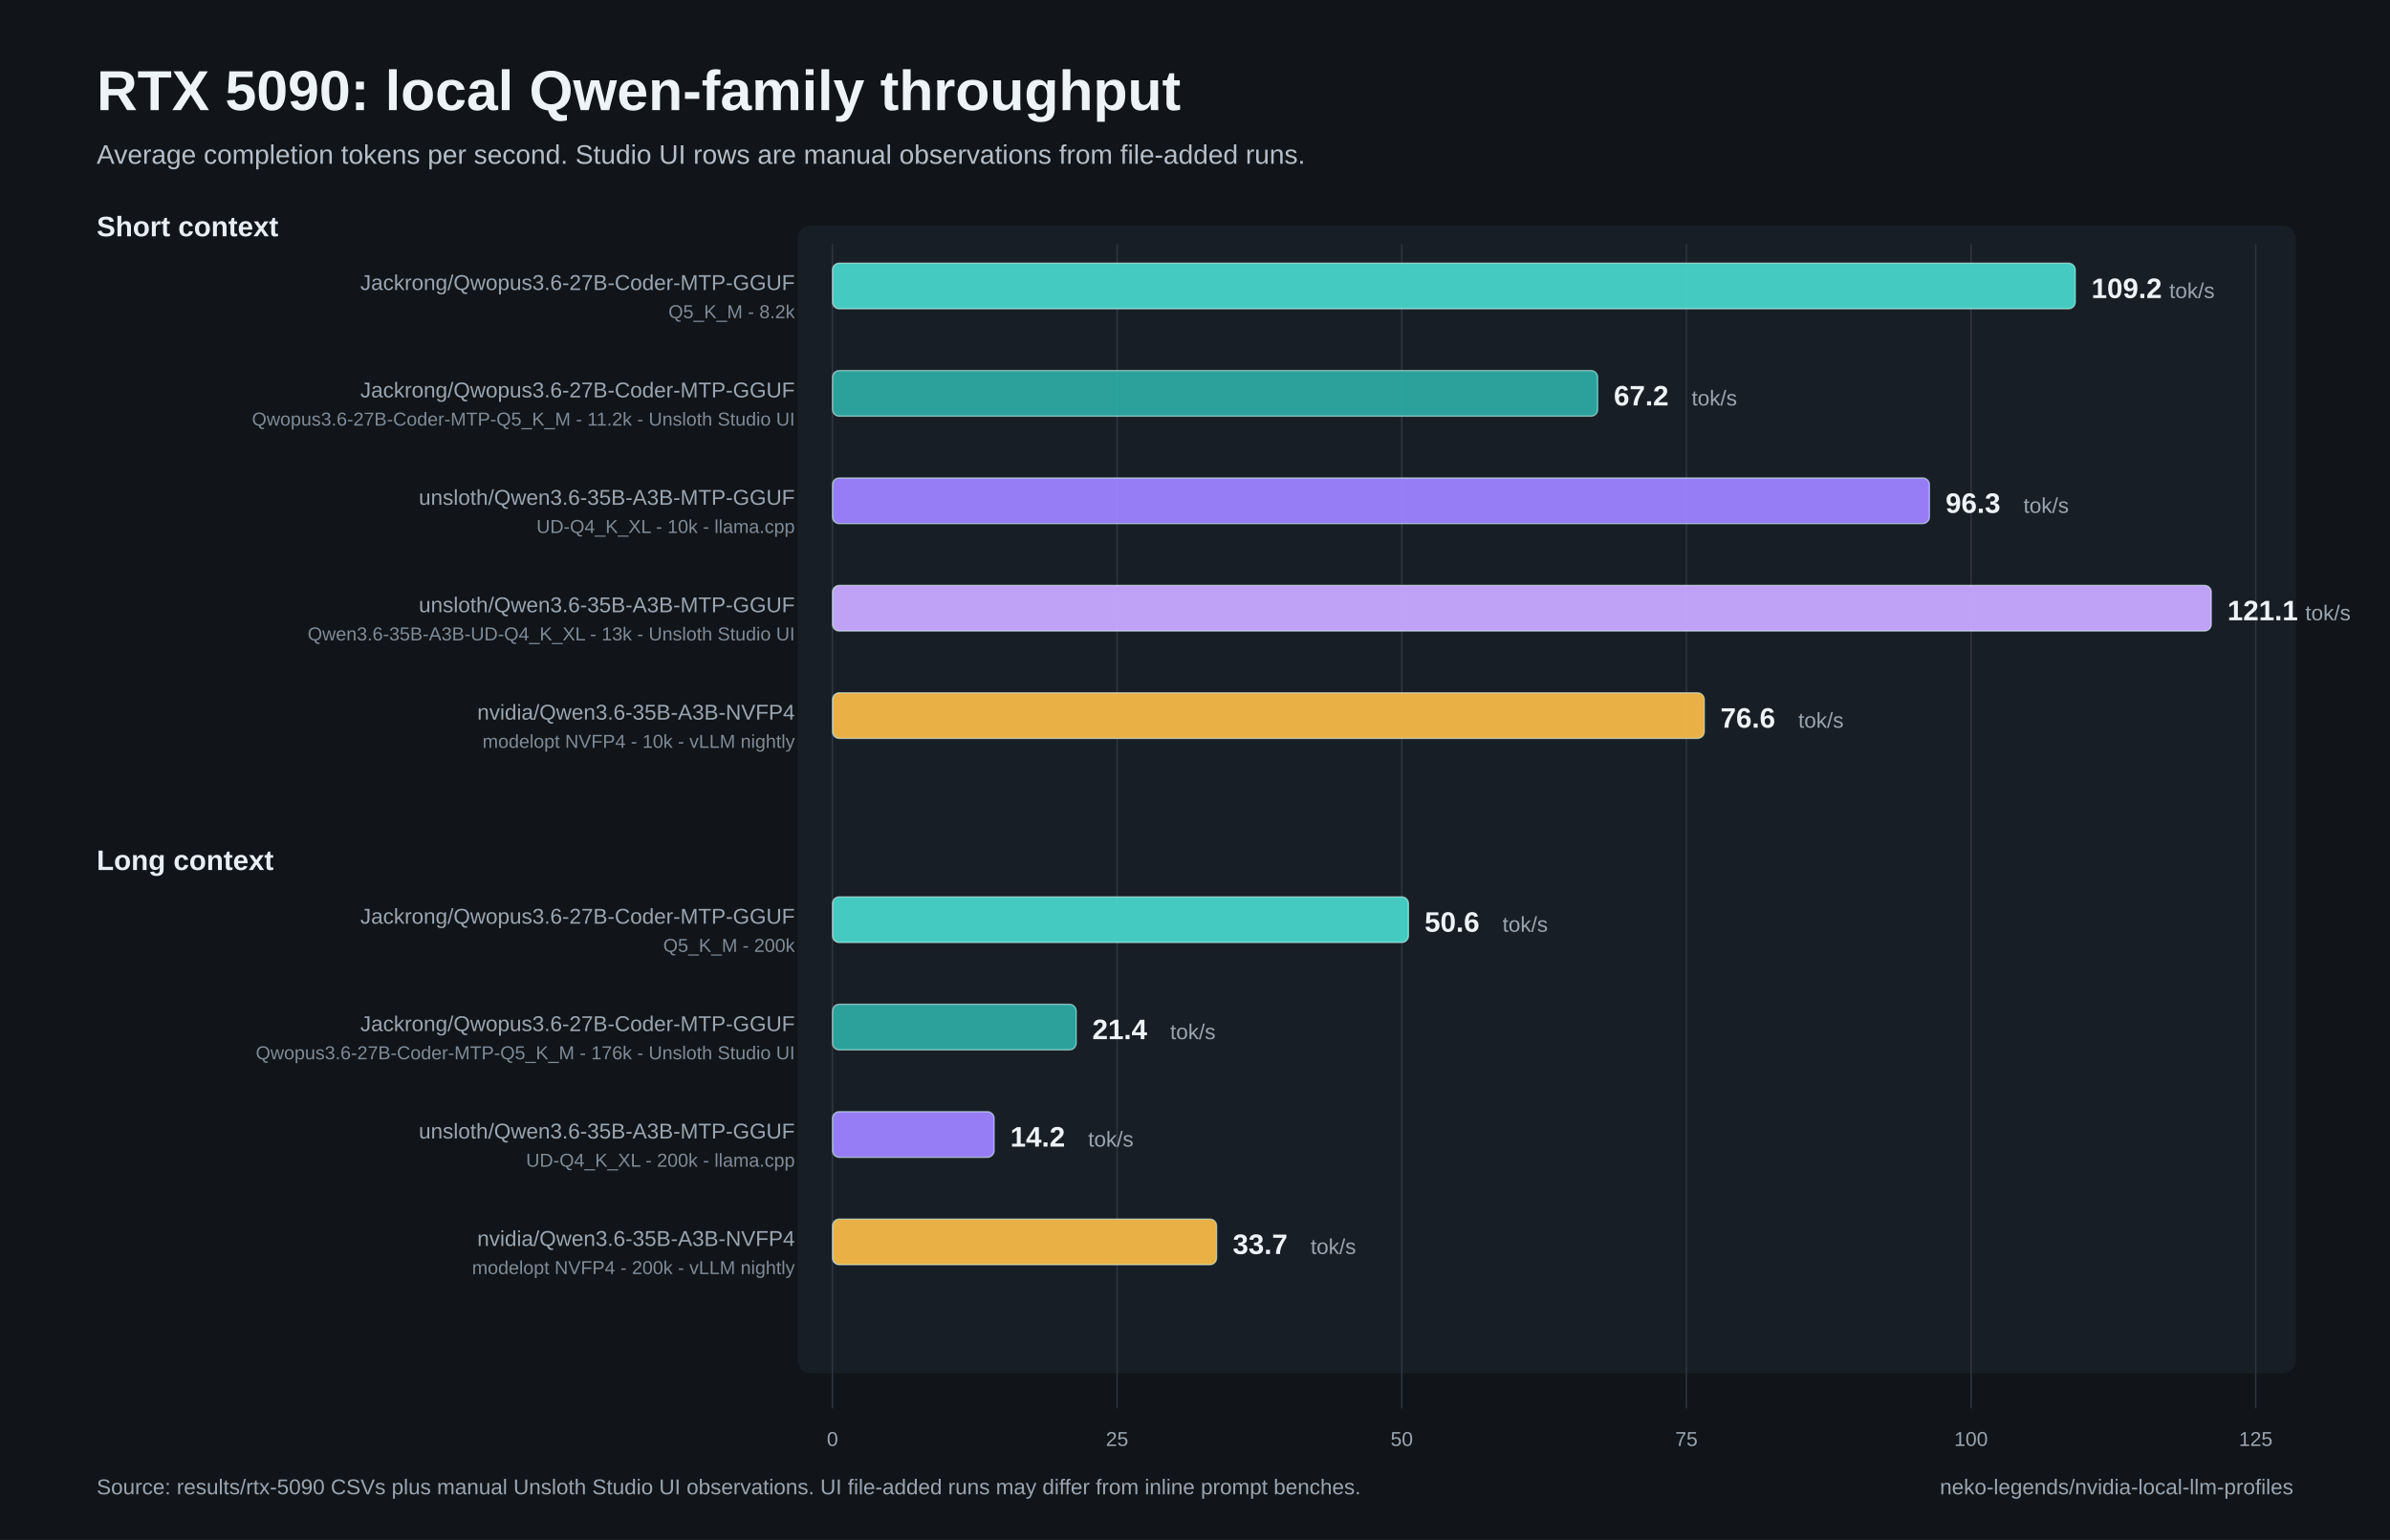
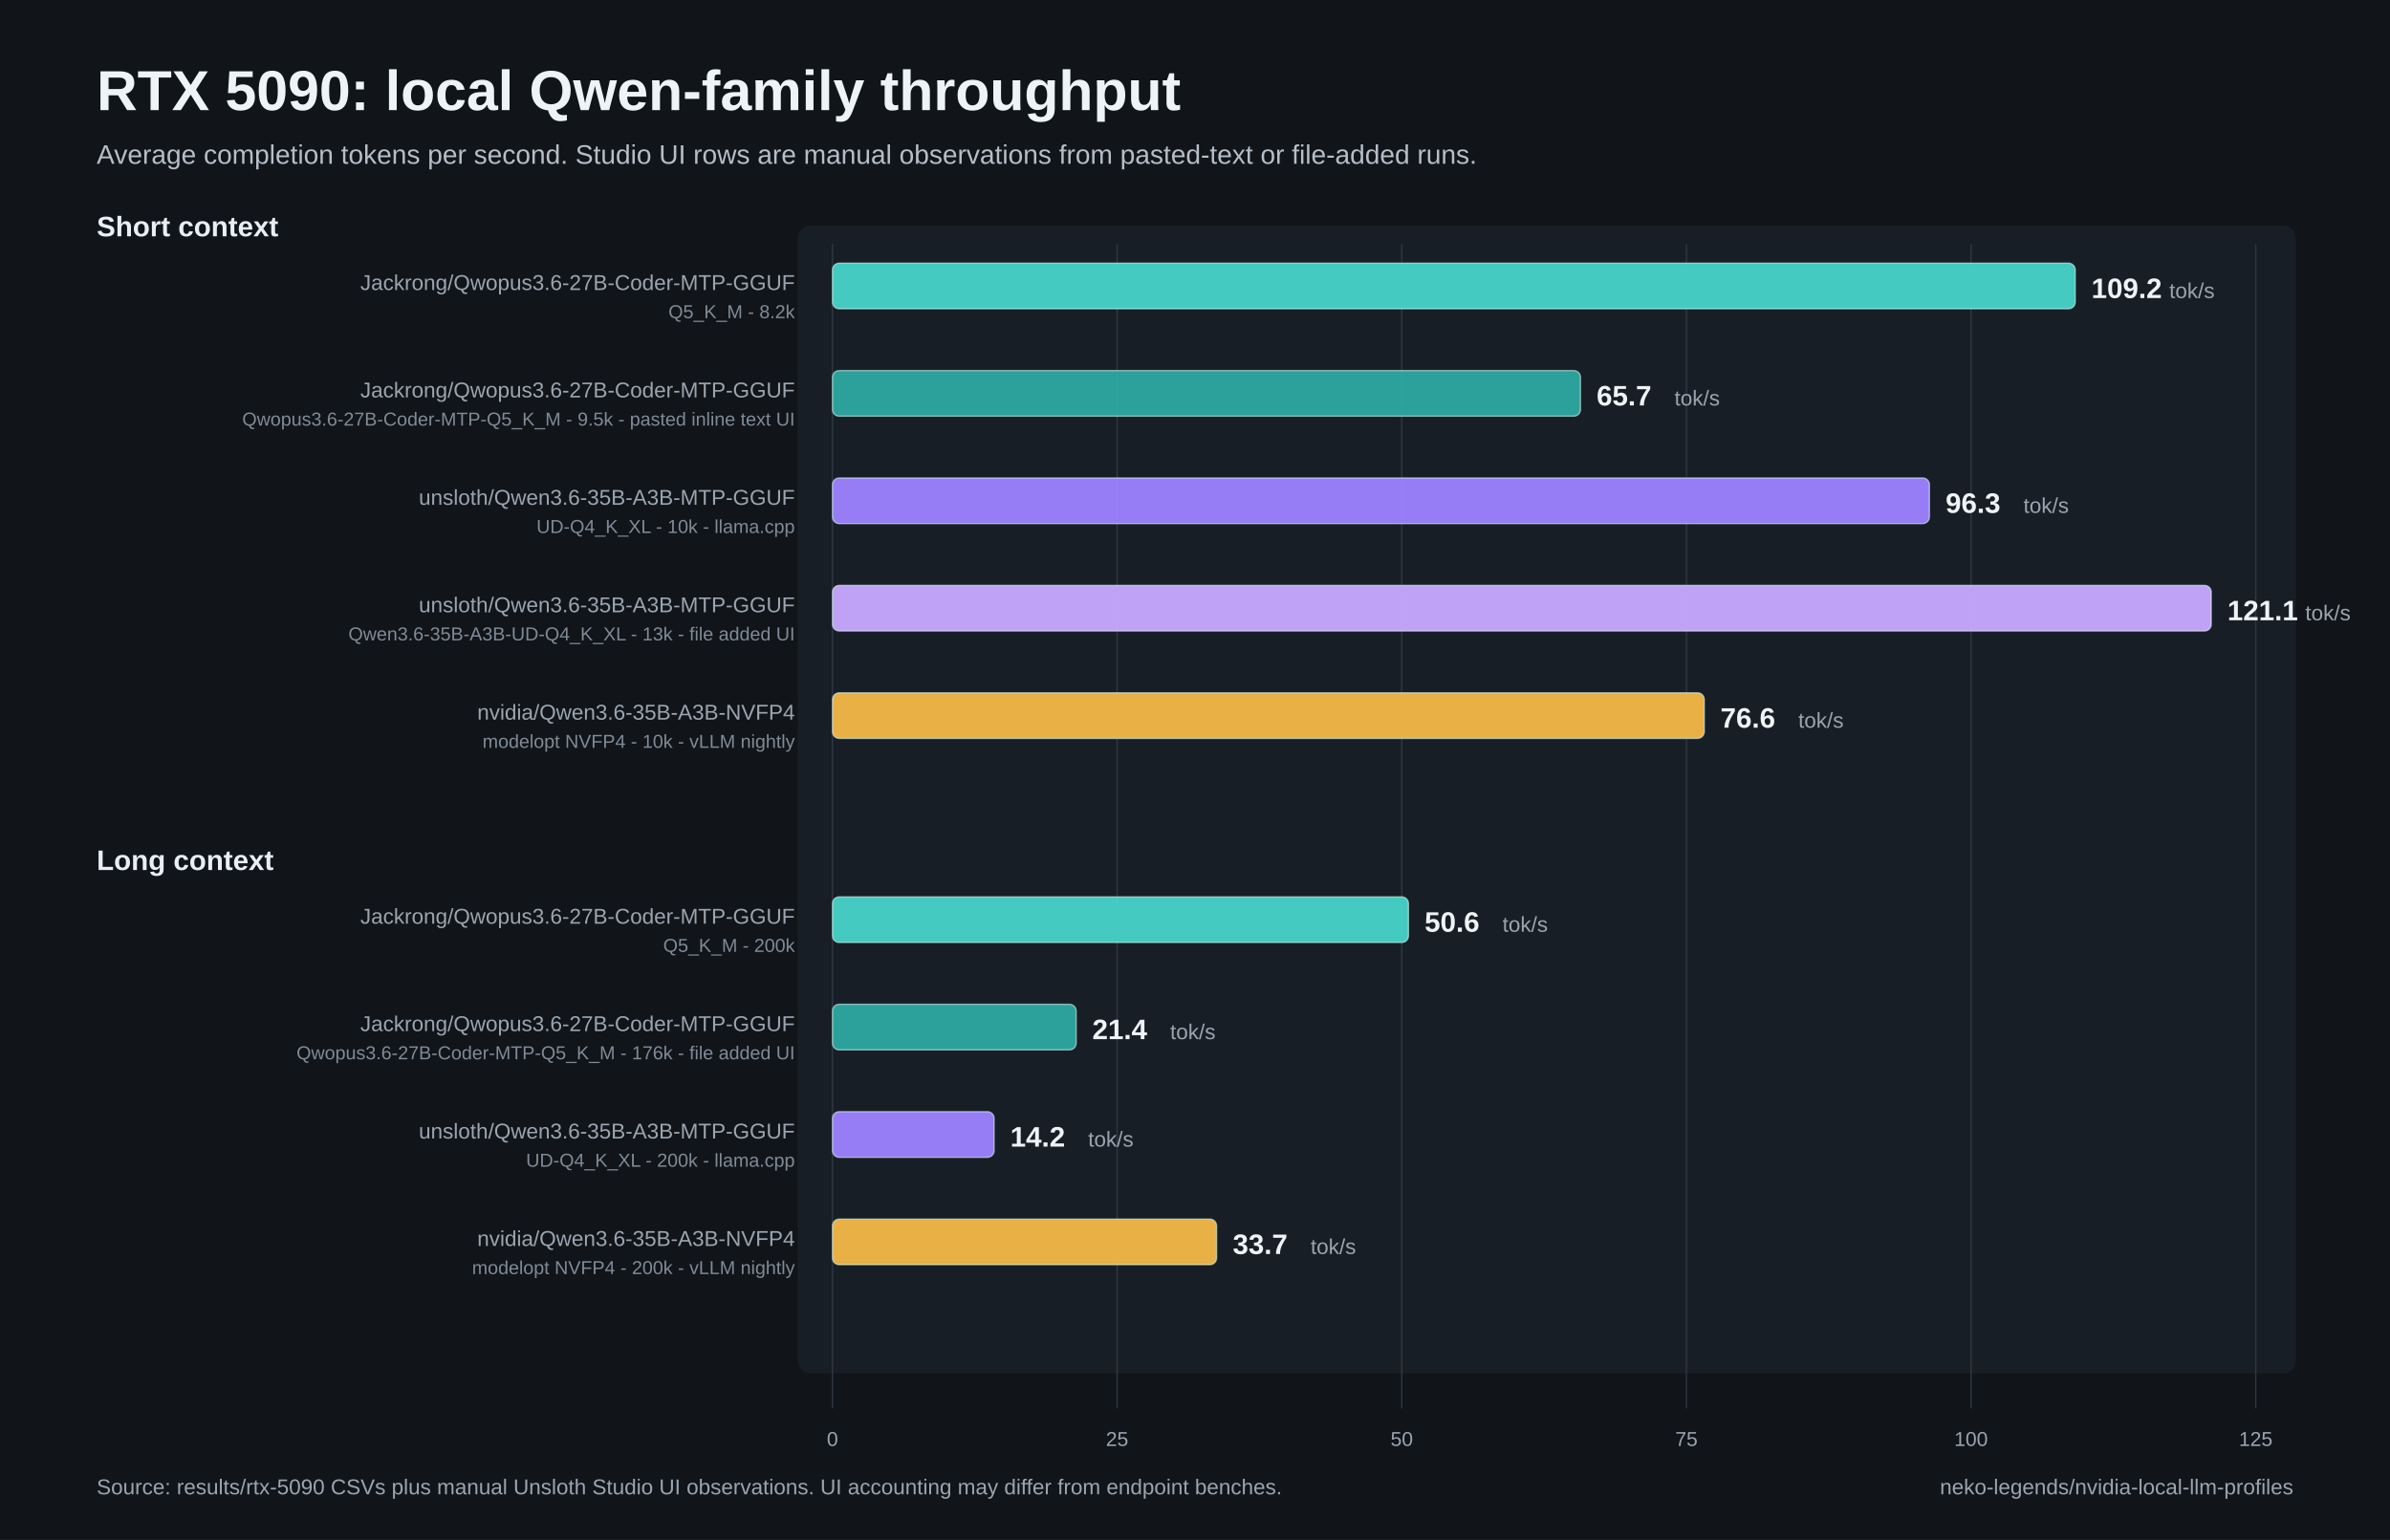
<svg xmlns="http://www.w3.org/2000/svg" width="1780" height="1147" viewBox="0 0 1780 1147">
  <style>
text{font-family:Segoe UI,Arial,sans-serif;letter-spacing:0}
.title{fill:#edf3f7;font-size:42px;font-weight:750}
.subtitle{fill:#b5bec8;font-size:20px}
.label{fill:#e8eef4;font-size:21px;font-weight:650}
.small{fill:#9aa5b1;font-size:16px}
.detail{fill:#7f8b98;font-size:14px}
.value{fill:#edf3f7;font-size:21px;font-weight:750}
.axis{fill:#9aa5b1;font-size:15px}
</style>
  <rect width="1780" height="1147" fill="#111418" />
  <rect x="594" y="168" width="1116" height="855" rx="10" fill="#181e25" />
  <text x="72.0" y="82.0" class="title">RTX 5090: local Qwen-family throughput</text>
-   <text x="72.0" y="122.0" class="subtitle">Average completion tokens per second. Studio UI rows are manual observations from file-added runs.</text>
+   <text x="72.0" y="122.0" class="subtitle">Average completion tokens per second. Studio UI rows are manual observations from pasted-text or file-added runs.</text>
  <line x1="620.0" y1="182" x2="620.0" y2="1049" stroke="#2f3742" stroke-width="1" />
  <text x="620.0" y="1077.0" class="axis" text-anchor="middle">0</text>
  <line x1="832.0" y1="182" x2="832.0" y2="1049" stroke="#2f3742" stroke-width="1" />
  <text x="832.0" y="1077.0" class="axis" text-anchor="middle">25</text>
  <line x1="1044.0" y1="182" x2="1044.0" y2="1049" stroke="#2f3742" stroke-width="1" />
  <text x="1044.0" y="1077.0" class="axis" text-anchor="middle">50</text>
  <line x1="1256.0" y1="182" x2="1256.0" y2="1049" stroke="#2f3742" stroke-width="1" />
  <text x="1256.0" y="1077.0" class="axis" text-anchor="middle">75</text>
  <line x1="1468.0" y1="182" x2="1468.0" y2="1049" stroke="#2f3742" stroke-width="1" />
  <text x="1468.0" y="1077.0" class="axis" text-anchor="middle">100</text>
  <line x1="1680.0" y1="182" x2="1680.0" y2="1049" stroke="#2f3742" stroke-width="1" />
  <text x="1680.0" y="1077.0" class="axis" text-anchor="middle">125</text>
  <text x="72.0" y="176.0" class="label">Short context</text>
  <text x="592.0" y="216.0" class="small" text-anchor="end">Jackrong/Qwopus3.6-27B-Coder-MTP-GGUF</text>
  <text x="592.0" y="237.0" class="detail" text-anchor="end">Q5_K_M - 8.2k</text>
  <rect x="620" y="196" width="925.6" height="34" rx="5" fill="#46d3c7" opacity="0.95" />
  <rect x="620" y="196" width="925.6" height="34" rx="5" fill="none" stroke="#d9fff8" stroke-opacity="0.55" />
  <text x="1557.6" y="222.0" class="value">109.2</text>
  <text x="1615.6" y="222.0" class="small">tok/s</text>
  <text x="592.0" y="296.0" class="small" text-anchor="end">Jackrong/Qwopus3.6-27B-Coder-MTP-GGUF</text>
-   <text x="592.0" y="317.0" class="detail" text-anchor="end">Qwopus3.6-27B-Coder-MTP-Q5_K_M - 11.2k - Unsloth Studio UI</text>
-   <rect x="620" y="276" width="569.9" height="34" rx="5" fill="#2da8a2" opacity="0.95" />
-   <rect x="620" y="276" width="569.9" height="34" rx="5" fill="none" stroke="#d9fff8" stroke-opacity="0.55" />
-   <text x="1201.9" y="302.0" class="value">67.2</text>
-   <text x="1259.9" y="302.0" class="small">tok/s</text>
+   <text x="592.0" y="317.0" class="detail" text-anchor="end">Qwopus3.6-27B-Coder-MTP-Q5_K_M - 9.5k - pasted inline text UI</text>
+   <rect x="620" y="276" width="557.1" height="34" rx="5" fill="#2da8a2" opacity="0.95" />
+   <rect x="620" y="276" width="557.1" height="34" rx="5" fill="none" stroke="#d9fff8" stroke-opacity="0.55" />
+   <text x="1189.1" y="302.0" class="value">65.7</text>
+   <text x="1247.1" y="302.0" class="small">tok/s</text>
  <text x="592.0" y="376.0" class="small" text-anchor="end">unsloth/Qwen3.6-35B-A3B-MTP-GGUF</text>
  <text x="592.0" y="397.0" class="detail" text-anchor="end">UD-Q4_K_XL - 10k - llama.cpp</text>
  <rect x="620" y="356" width="817.0" height="34" rx="5" fill="#9d82ff" opacity="0.95" />
  <rect x="620" y="356" width="817.0" height="34" rx="5" fill="none" stroke="#d9fff8" stroke-opacity="0.55" />
  <text x="1449.0" y="382.0" class="value">96.3</text>
  <text x="1507.0" y="382.0" class="small">tok/s</text>
  <text x="592.0" y="456.0" class="small" text-anchor="end">unsloth/Qwen3.6-35B-A3B-MTP-GGUF</text>
-   <text x="592.0" y="477.0" class="detail" text-anchor="end">Qwen3.6-35B-A3B-UD-Q4_K_XL - 13k - Unsloth Studio UI</text>
+   <text x="592.0" y="477.0" class="detail" text-anchor="end">Qwen3.6-35B-A3B-UD-Q4_K_XL - 13k - file added UI</text>
  <rect x="620" y="436" width="1026.9" height="34" rx="5" fill="#c7a8ff" opacity="0.95" />
  <rect x="620" y="436" width="1026.9" height="34" rx="5" fill="none" stroke="#d9fff8" stroke-opacity="0.55" />
  <text x="1658.9" y="462.0" class="value">121.1</text>
  <text x="1716.9" y="462.0" class="small">tok/s</text>
  <text x="592.0" y="536.0" class="small" text-anchor="end">nvidia/Qwen3.6-35B-A3B-NVFP4</text>
  <text x="592.0" y="557.0" class="detail" text-anchor="end">modelopt NVFP4 - 10k - vLLM nightly</text>
  <rect x="620" y="516" width="649.3" height="34" rx="5" fill="#f2b846" opacity="0.95" />
  <rect x="620" y="516" width="649.3" height="34" rx="5" fill="none" stroke="#d9fff8" stroke-opacity="0.55" />
  <text x="1281.3" y="542.0" class="value">76.6</text>
  <text x="1339.3" y="542.0" class="small">tok/s</text>
  <text x="72.0" y="648.0" class="label">Long context</text>
  <text x="592.0" y="688.0" class="small" text-anchor="end">Jackrong/Qwopus3.6-27B-Coder-MTP-GGUF</text>
  <text x="592.0" y="709.0" class="detail" text-anchor="end">Q5_K_M - 200k</text>
  <rect x="620" y="668" width="429.0" height="34" rx="5" fill="#46d3c7" opacity="0.95" />
  <rect x="620" y="668" width="429.0" height="34" rx="5" fill="none" stroke="#d9fff8" stroke-opacity="0.55" />
  <text x="1061.0" y="694.0" class="value">50.6</text>
  <text x="1119.0" y="694.0" class="small">tok/s</text>
  <text x="592.0" y="768.0" class="small" text-anchor="end">Jackrong/Qwopus3.6-27B-Coder-MTP-GGUF</text>
-   <text x="592.0" y="789.0" class="detail" text-anchor="end">Qwopus3.6-27B-Coder-MTP-Q5_K_M - 176k - Unsloth Studio UI</text>
+   <text x="592.0" y="789.0" class="detail" text-anchor="end">Qwopus3.6-27B-Coder-MTP-Q5_K_M - 176k - file added UI</text>
  <rect x="620" y="748" width="181.5" height="34" rx="5" fill="#2da8a2" opacity="0.95" />
  <rect x="620" y="748" width="181.5" height="34" rx="5" fill="none" stroke="#d9fff8" stroke-opacity="0.55" />
  <text x="813.5" y="774.0" class="value">21.4</text>
  <text x="871.5" y="774.0" class="small">tok/s</text>
  <text x="592.0" y="848.0" class="small" text-anchor="end">unsloth/Qwen3.6-35B-A3B-MTP-GGUF</text>
  <text x="592.0" y="869.0" class="detail" text-anchor="end">UD-Q4_K_XL - 200k - llama.cpp</text>
  <rect x="620" y="828" width="120.4" height="34" rx="5" fill="#9d82ff" opacity="0.95" />
  <rect x="620" y="828" width="120.4" height="34" rx="5" fill="none" stroke="#d9fff8" stroke-opacity="0.55" />
  <text x="752.4" y="854.0" class="value">14.2</text>
  <text x="810.4" y="854.0" class="small">tok/s</text>
  <text x="592.0" y="928.0" class="small" text-anchor="end">nvidia/Qwen3.6-35B-A3B-NVFP4</text>
  <text x="592.0" y="949.0" class="detail" text-anchor="end">modelopt NVFP4 - 200k - vLLM nightly</text>
  <rect x="620" y="908" width="286.1" height="34" rx="5" fill="#f2b846" opacity="0.95" />
  <rect x="620" y="908" width="286.1" height="34" rx="5" fill="none" stroke="#d9fff8" stroke-opacity="0.55" />
  <text x="918.1" y="934.0" class="value">33.7</text>
  <text x="976.1" y="934.0" class="small">tok/s</text>
-   <text x="72.0" y="1113.0" class="small">Source: results/rtx-5090 CSVs plus manual Unsloth Studio UI observations. UI file-added runs may differ from inline prompt benches.</text>
+   <text x="72.0" y="1113.0" class="small">Source: results/rtx-5090 CSVs plus manual Unsloth Studio UI observations. UI accounting may differ from endpoint benches.</text>
  <text x="1708.0" y="1113.0" class="small" text-anchor="end">neko-legends/nvidia-local-llm-profiles</text>
</svg>
